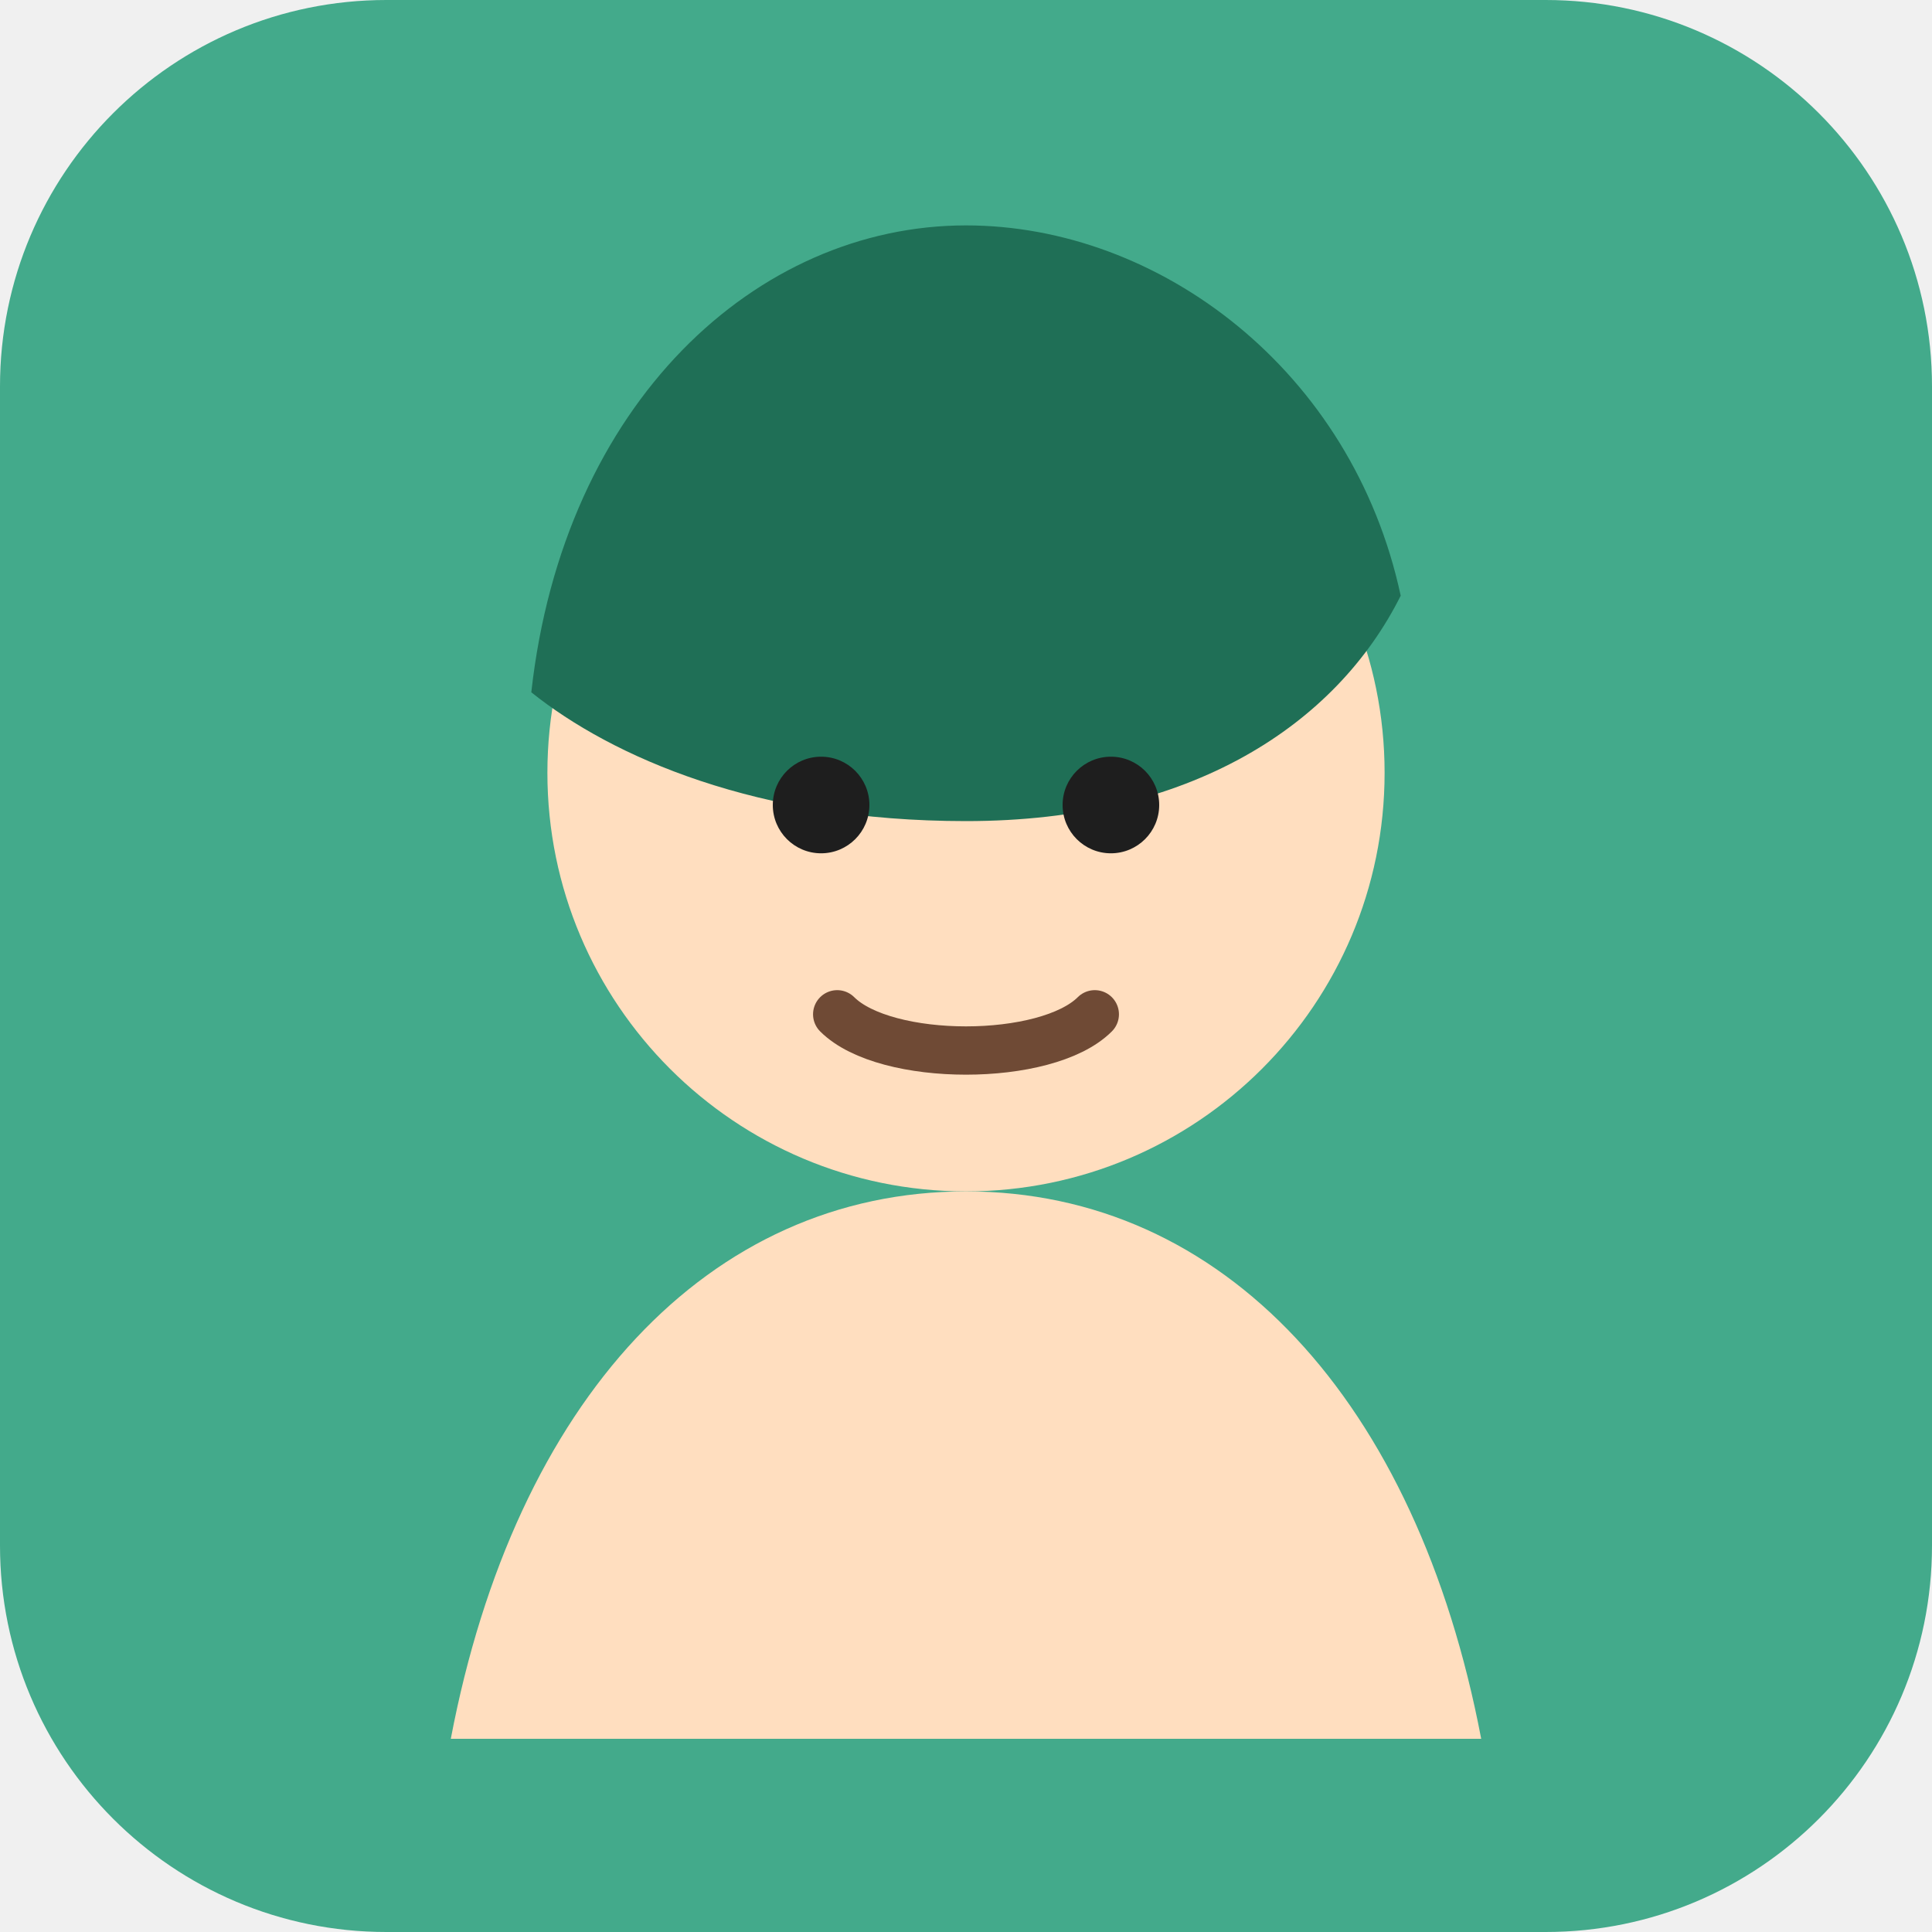
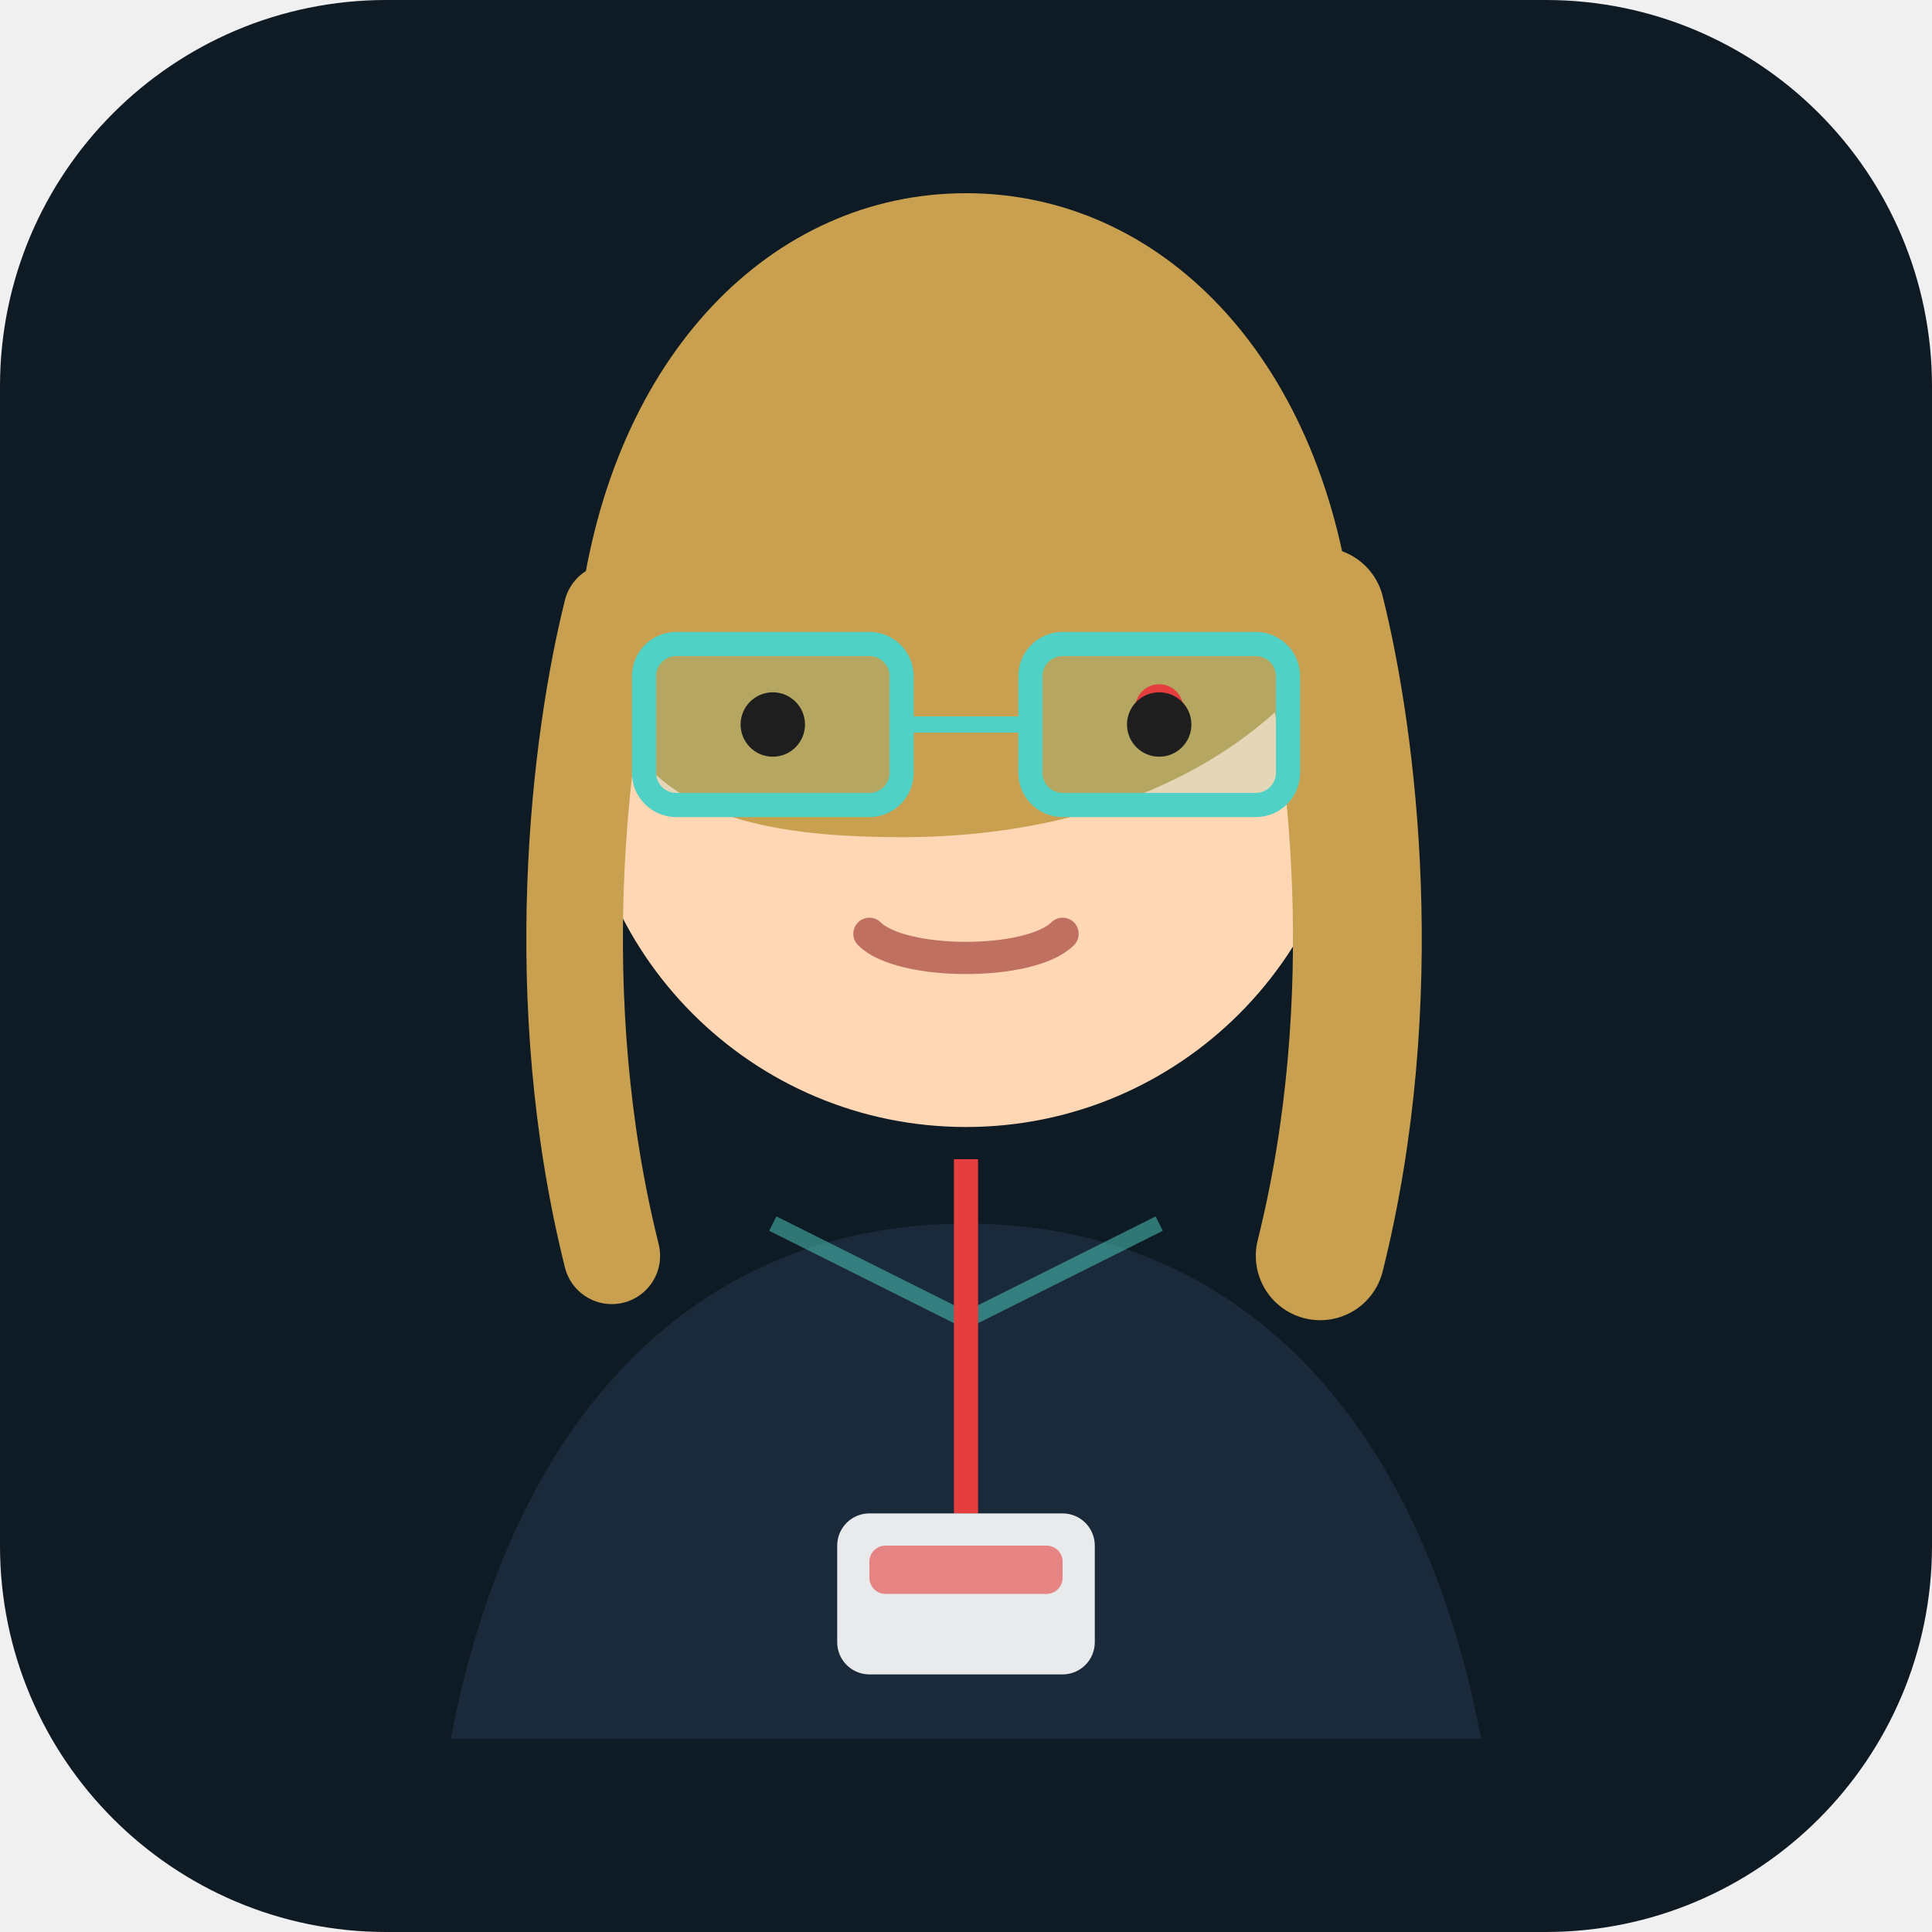
<svg xmlns="http://www.w3.org/2000/svg" viewBox="0 0 120 120">
-   <rect width="120" height="120" rx="24" fill="#43aa8b" />
-   <circle cx="60" cy="48" r="26" fill="#ffdebf" />
-   <path d="M28 108c4-21 16-34 32-34s28 13 32 34z" fill="#ffdebf" />
-   <path d="M33 43c2-18 14-29 27-29 12 0 24 9 27 23-4 8-13 14-27 14-13 0-22-4-27-8z" fill="#1f6f56" />
-   <circle cx="51" cy="50" r="3" fill="#1e1e1e" />
-   <circle cx="69" cy="50" r="3" fill="#1e1e1e" />
-   <path d="M52 63c3 3 13 3 16 0" stroke="#6f4a35" stroke-width="3" fill="none" stroke-linecap="round" />
+   <rect width="120" height="120" rx="24" fill="#0e1a24" />
+   <circle cx="60" cy="46" r="24" fill="#ffd7b5" />
+   <path d="M36 38c2-16 12-26 24-26s22 10 24 26c-4 8-14 14-28 14s-18-4-20-14z" fill="#c8a050" />
+   <path d="M82 38c2 8 4 24 0 40" stroke="#c8a050" stroke-width="8" stroke-linecap="round" />
+   <path d="M38 38c-2 8-4 24 0 40" stroke="#c8a050" stroke-width="6" stroke-linecap="round" />
+   <rect x="40" y="40" width="16" height="10" rx="2" fill="rgba(79,209,197,0.15)" stroke="#4fd1c5" stroke-width="1.5" />
+   <rect x="64" y="40" width="16" height="10" rx="2" fill="rgba(79,209,197,0.15)" stroke="#4fd1c5" stroke-width="1.5" />
+   <line x1="56" y1="45" x2="64" y2="45" stroke="#4fd1c5" stroke-width="1" />
+   <circle cx="72" cy="44" r="1.5" fill="#e53e3e" />
+   <circle cx="48" cy="45" r="2" fill="#1e1e1e" />
+   <circle cx="72" cy="45" r="2" fill="#1e1e1e" />
+   <path d="M54 58c2 2 10 2 12 0" stroke="#c07060" stroke-width="2" fill="none" stroke-linecap="round" />
+   <path d="M28 108c4-21 16-32 32-32s28 11 32 32z" fill="#1a2a3a" />
+   <path d="M48 76l12 6 12-6" stroke="#4fd1c5" stroke-width="1" fill="none" opacity="0.5" />
+   <line x1="60" y1="72" x2="60" y2="94" stroke="#e53e3e" stroke-width="1.5" />
+   <rect x="52" y="94" width="16" height="10" rx="2" fill="#fff" opacity="0.9" />
+   <rect x="54" y="96" width="12" height="3" rx="1" fill="#e53e3e" opacity="0.6" />
</svg>
